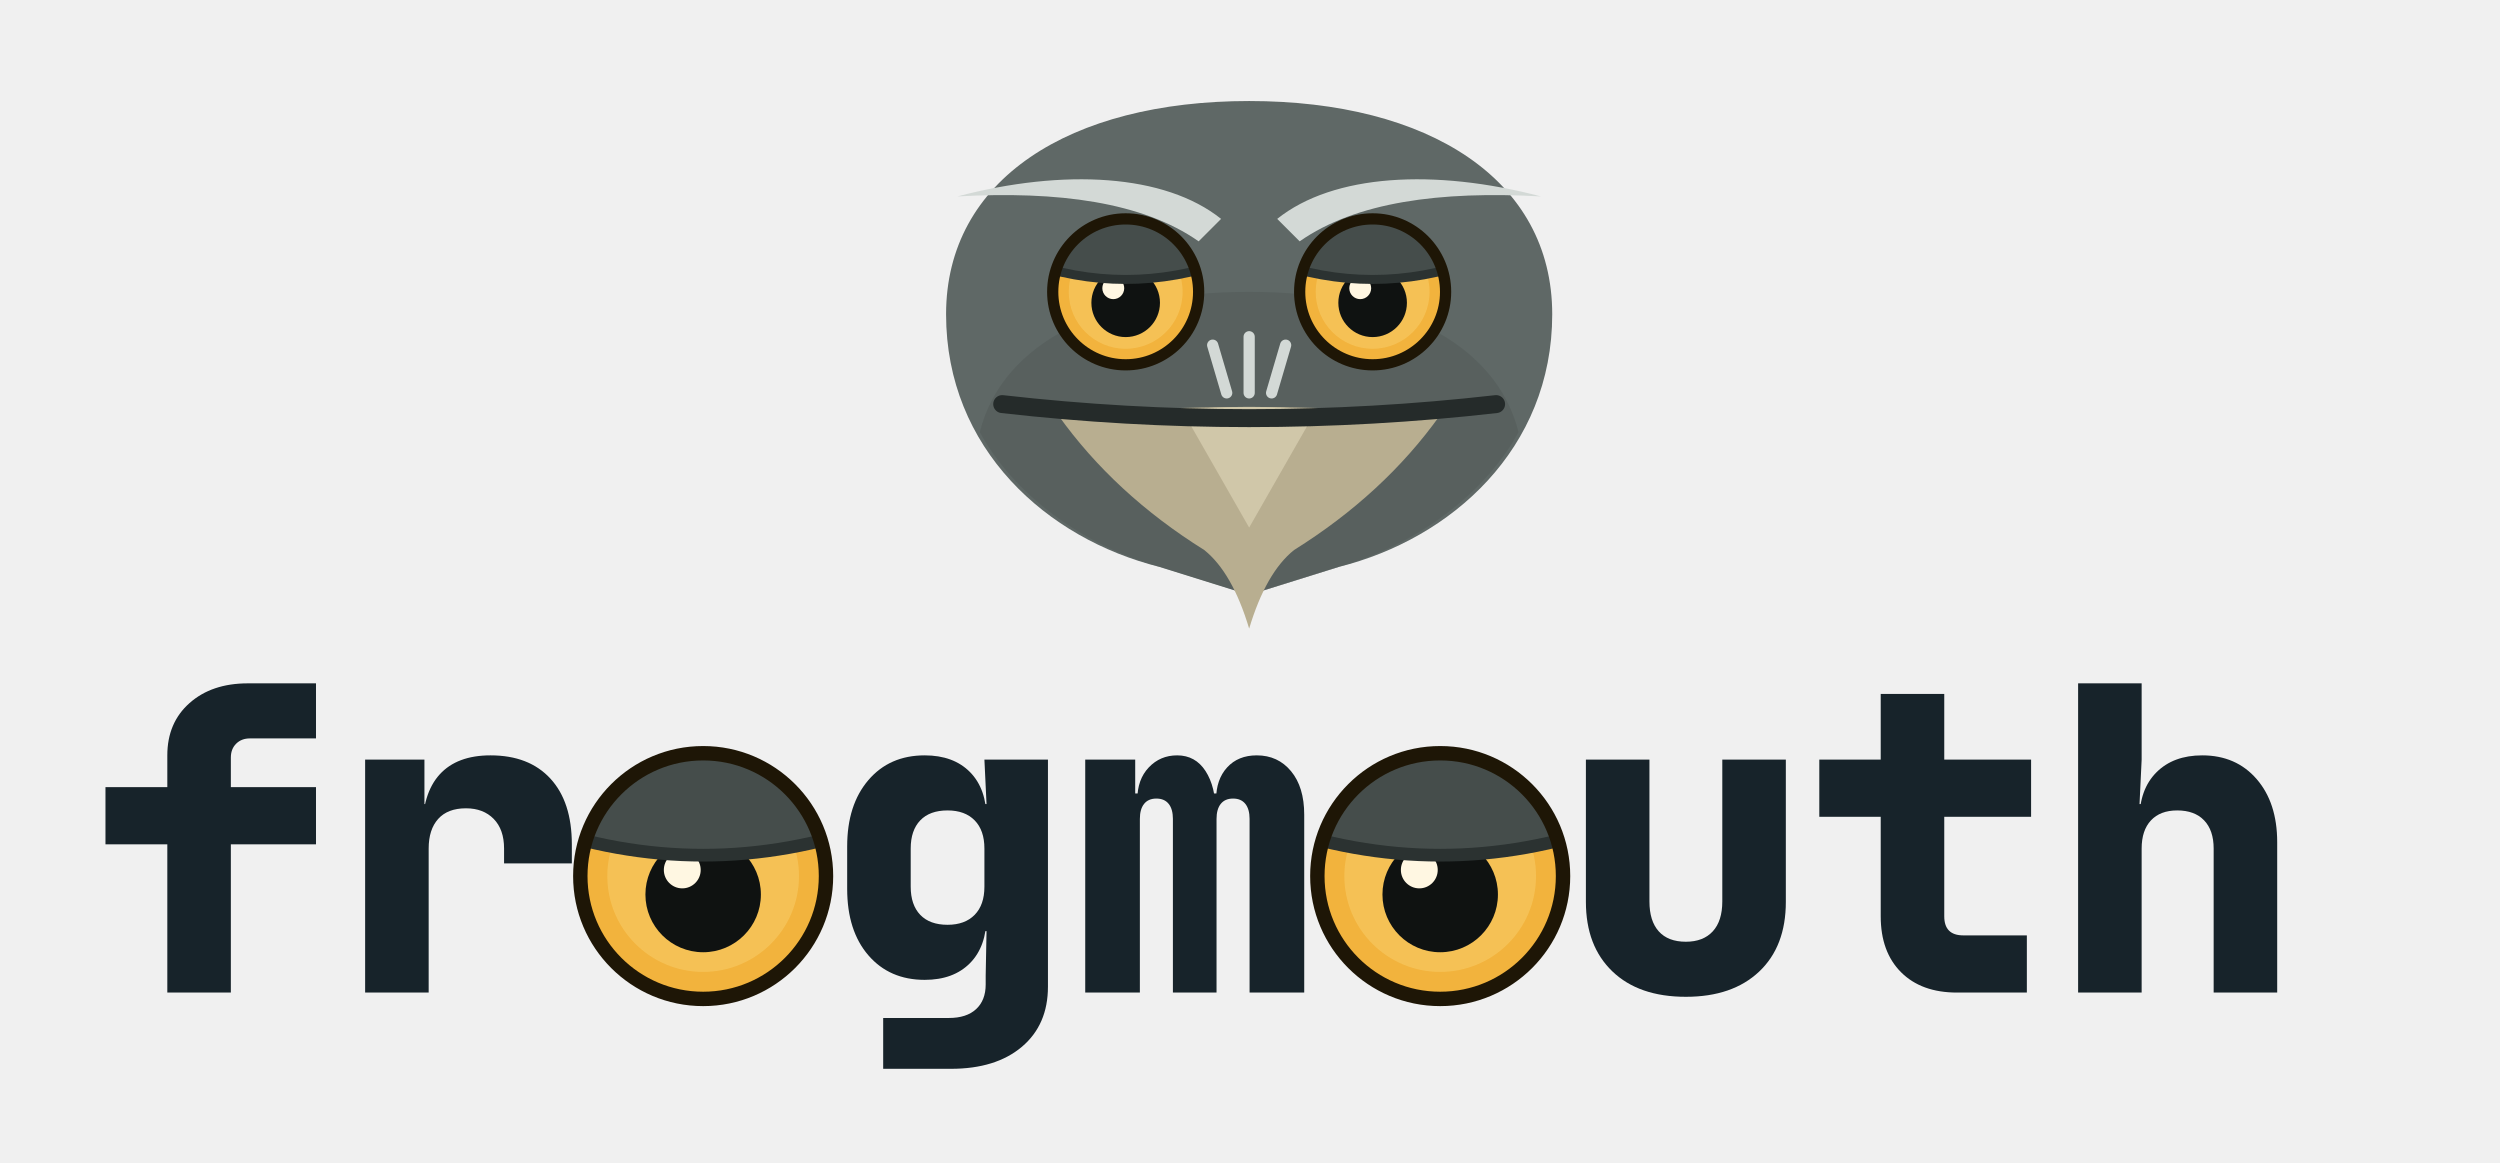
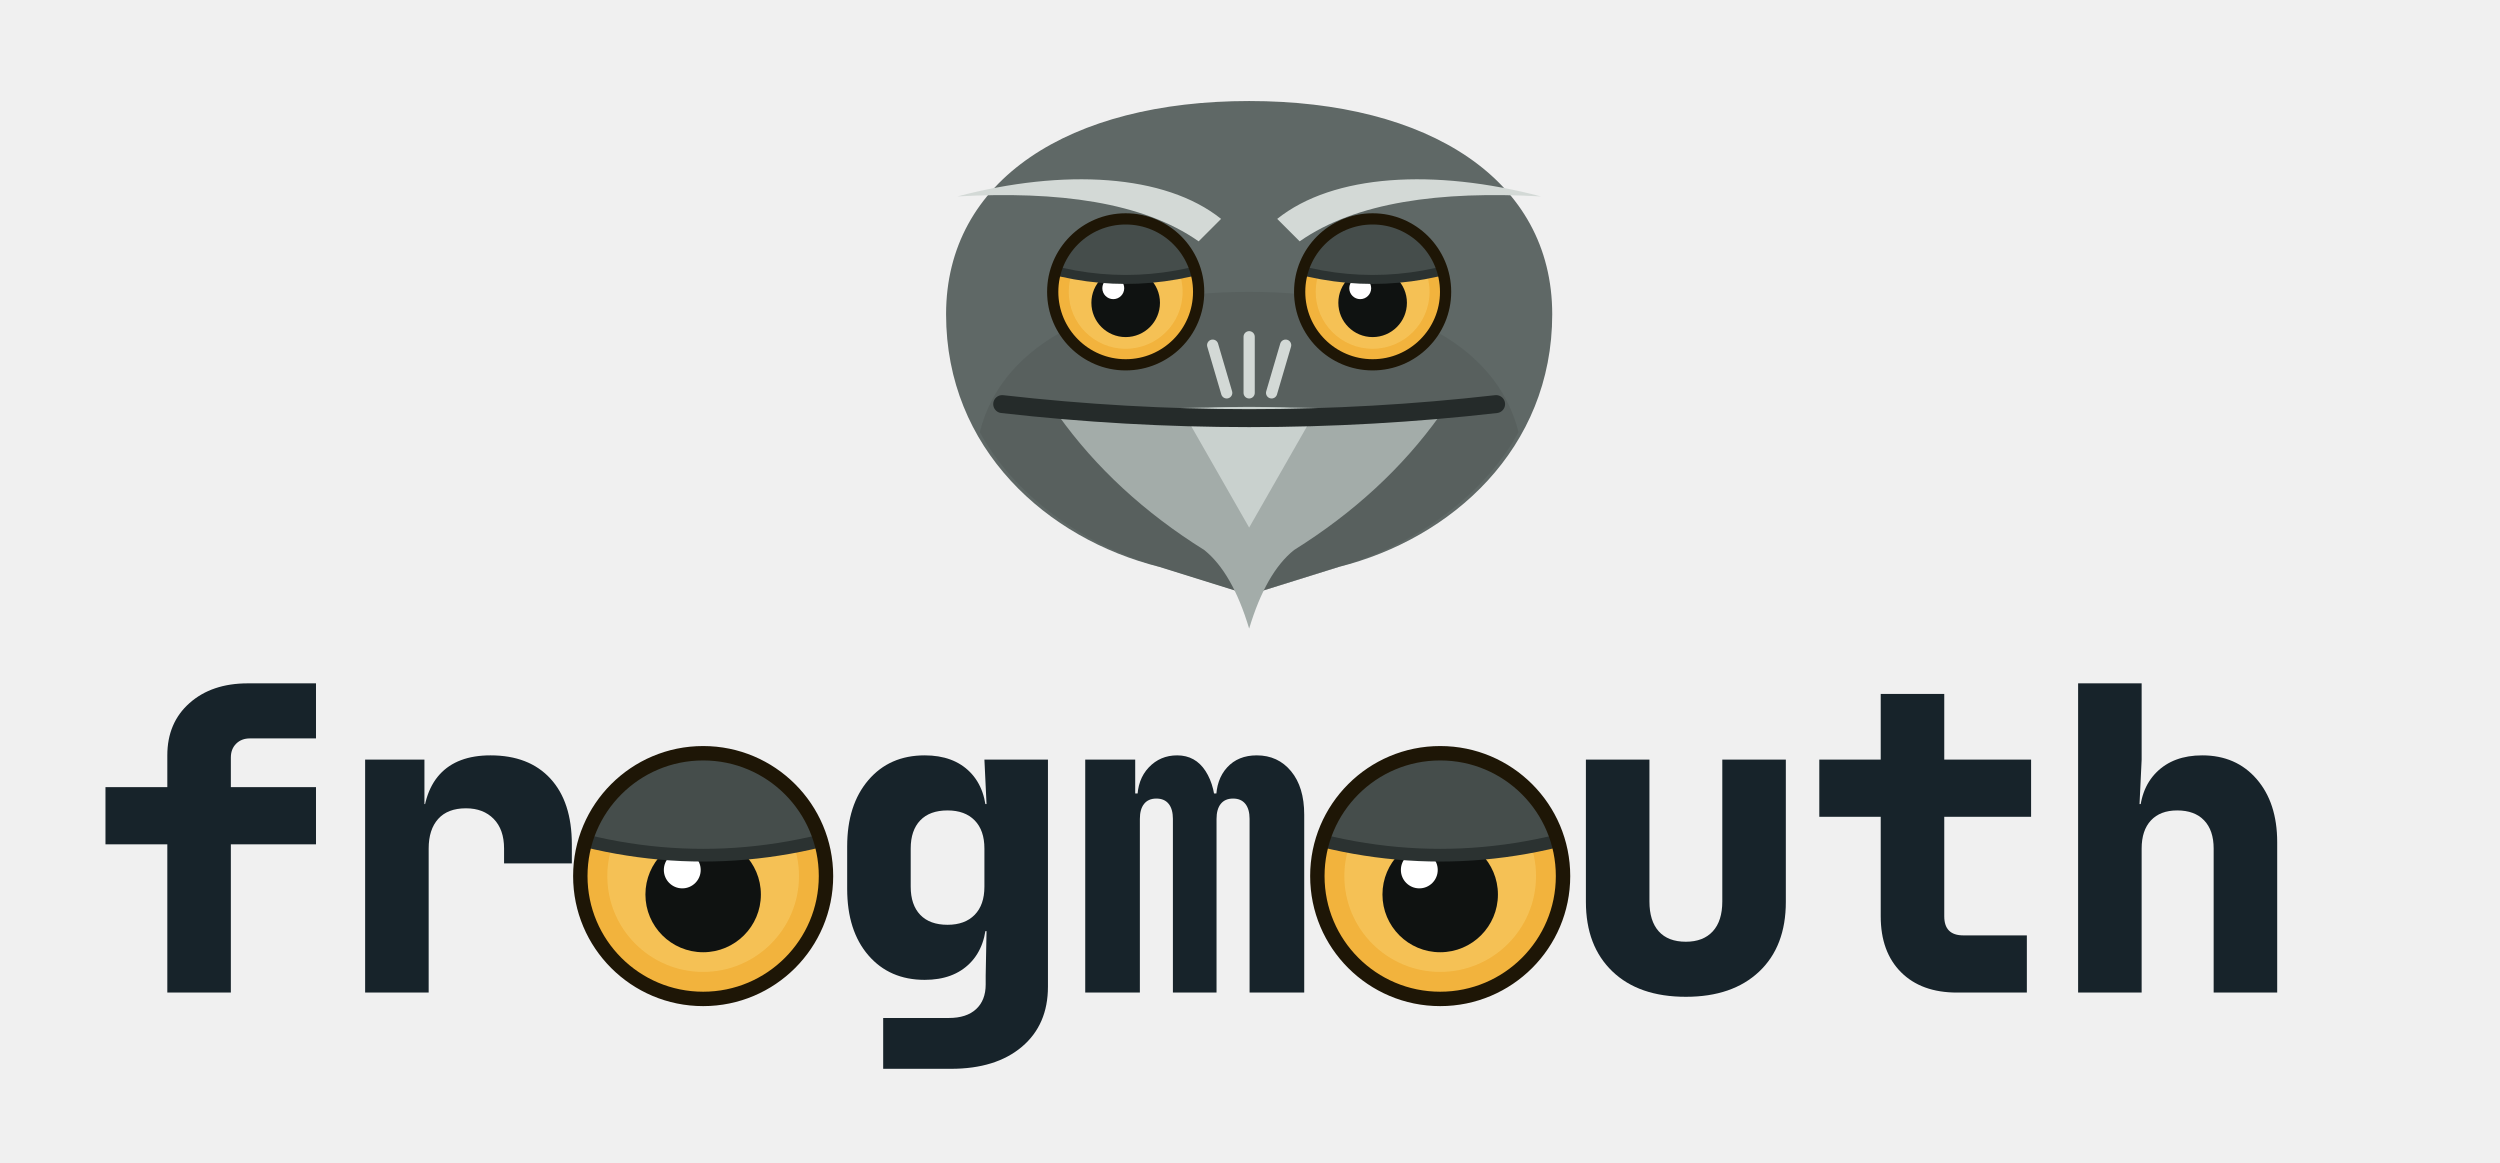
<svg xmlns="http://www.w3.org/2000/svg" viewBox="0 0 472.16 219.62" width="472.16" height="219.62" role="img" aria-label="frogmouth">
  <style>.lid{transform-box:fill-box;animation:blink 7s infinite}@keyframes blink{0%,93%,100%{transform:none}95%{transform:translateY(38%)}}@media (prefers-reduced-motion:reduce){.lid{animation:none}}</style>
  <g transform="translate(168.08 0) scale(1.06)">
    <path fill="#5F6866" d="M10 56C10 32 32 18 64 18C96 18 118 32 118 56C118 80 100 96 80 101L64 106L48 101C28 96 10 80 10 56Z" />
    <path fill="#4F5755" opacity="0.45" d="M16 77C20 61 38 52 64 52C90 52 108 61 112 77C106 88 94 97 80 101L64 106L48 101C34 97 22 88 16 77Z" />
    <path fill="#D3D9D6" d="M59 39C49 31 31 30 12 35C30 34 45 36 55 43Z" />
    <path fill="#D3D9D6" d="M69 39C79 31 97 30 116 35C98 34 83 36 73 43Z" />
    <g transform="translate(42 52)">
      <clipPath id="e31">
        <circle r="12.5" />
      </clipPath>
      <circle r="13" fill="#F2B33D" />
      <circle r="10.14" fill="#F7C860" opacity=".7" />
      <g clip-path="url(#e31)">
        <circle cy="1.95" r="6.11" fill="#0F1211" />
-         <circle cx="-2.21" cy="-0.65" r="1.95" fill="#FFF7E2" />
+         <circle cx="-2.21" cy="-0.65" r="1.95" fill="#FFFFFF" />
        <g class="lid">
          <path fill="#454D4B" d="M-18.2 -39H18.2V-5.46Q0 1.04 -18.2 -5.46Z" />
          <path fill="none" stroke="#2B3231" stroke-width="1.6" stroke-linecap="round" d="M-18.2 -5.46Q0 1.04 18.2 -5.46" />
        </g>
      </g>
      <circle r="13" fill="none" stroke="#1E1606" stroke-width="2" />
    </g>
    <g transform="translate(86 52)">
      <clipPath id="e32">
        <circle r="12.5" />
      </clipPath>
      <circle r="13" fill="#F2B33D" />
      <circle r="10.14" fill="#F7C860" opacity=".7" />
      <g clip-path="url(#e32)">
        <circle cy="1.95" r="6.11" fill="#0F1211" />
-         <circle cx="-2.21" cy="-0.65" r="1.95" fill="#FFF7E2" />
+         <circle cx="-2.21" cy="-0.65" r="1.95" fill="#FFFFFF" />
        <g class="lid">
          <path fill="#454D4B" d="M-18.2 -39H18.2V-5.46Q0 1.04 -18.2 -5.46Z" />
          <path fill="none" stroke="#2B3231" stroke-width="1.6" stroke-linecap="round" d="M-18.2 -5.46Q0 1.04 18.2 -5.46" />
        </g>
      </g>
      <circle r="13" fill="none" stroke="#1E1606" stroke-width="2" />
    </g>
-     <path fill="#B8AE90" d="M30 74Q64 71 98 74Q88 88 72 98Q67 102 64 112Q61 102 56 98Q40 88 30 74Z" />
-     <path fill="#D0C7A9" d="M52 73Q64 72 76 73L64 94Z" />
+     <path fill="#A3ACA9" d="M30 74Q64 71 98 74Q88 88 72 98Q67 102 64 112Q61 102 56 98Q40 88 30 74Z" />
+     <path fill="#C9D1CE" d="M52 73Q64 72 76 73L64 94Z" />
    <path fill="none" stroke="#252B2A" stroke-width="3.2" stroke-linecap="round" d="M20 72Q42 74.5 64 74.5Q86 74.5 108 72" />
    <path fill="none" stroke="#D3D9D6" stroke-width="2" stroke-linecap="round" d="M64 70V60M60 70L57.5 61.5M68 70L70.5 61.5" />
  </g>
  <g transform="translate(16 187.46) scale(0.08)">
    <g fill="#17232A">
      <path transform="translate(0 0) scale(1 -1)" d="M195 0V350H49V485H195V560Q195 637 247.5 683.5Q300 730 385 730H546V600H390Q370 600 357.5 587.5Q345 575 345 555V485H546V350H345V0Z" />
      <path transform="translate(580 0) scale(1 -1)" d="M82 0V550H222V445H260L217 381Q217 470 258.0 515.0Q299 560 378 560Q469 560 519.5 505.0Q570 450 570 350V305H410V340Q410 385 385.5 410.0Q361 435 320 435Q277 435 254.5 410.0Q232 385 232 340V0Z" />
      <path transform="translate(1740 0) scale(1 -1)" d="M145 -180V-60H300Q342 -60 364.5 -39.0Q387 -18 387 19V40L389 145H354L389 180Q389 109 350.0 69.5Q311 30 243 30Q160 30 110.0 88.0Q60 146 60 245V345Q60 443 110.0 501.5Q160 560 243 560Q311 560 350.0 520.5Q389 481 389 410L354 445H389L384 550H534V14Q534 -76 472.5 -128.0Q411 -180 305 -180ZM297 160Q338 160 361.0 183.5Q384 207 384 250V340Q384 383 361.0 406.5Q338 430 297 430Q255 430 232.5 406.5Q210 383 210 340V250Q210 207 232.5 183.5Q255 160 297 160Z" />
      <path transform="translate(2320 0) scale(1 -1)" d="M42 0V550H160V470H184L165 456Q165 503 192.0 531.5Q219 560 259 560Q302 560 326.0 523.0Q350 486 350 425L332 470H360L351 456Q351 503 377.0 531.5Q403 560 447 560Q497 560 528.0 522.5Q559 485 559 420V0H430V410Q430 433 420.0 445.5Q410 458 391 458Q372 458 362.0 445.5Q352 433 352 410V0H249V410Q249 433 239.0 445.5Q229 458 210 458Q191 458 181.0 445.5Q171 433 171 410V0Z" />
      <path transform="translate(3480 0) scale(1 -1)" d="M300 -10Q189 -10 126.5 50.0Q64 110 64 214V550H214V215Q214 169 236.0 144.5Q258 120 300 120Q341 120 363.5 144.5Q386 169 386 215V550H536V214Q536 109 473.0 49.5Q410 -10 300 -10Z" />
      <path transform="translate(4060 0) scale(1 -1)" d="M360 0Q276 0 228.0 48.0Q180 96 180 180V415H35V550H180V705H330V550H535V415H330V180Q330 135 375 135H525V0Z" />
      <path transform="translate(4640 0) scale(1 -1)" d="M66 0V730H216V550L211 445H255L211 410Q211 480 251.0 520.0Q291 560 359 560Q439 560 487.5 504.0Q536 448 536 355V0H386V340Q386 383 363.5 406.5Q341 430 300 430Q260 430 238.0 406.5Q216 383 216 340V0Z" />
    </g>
    <g transform="translate(1460 -275)">
      <clipPath id="e29">
        <circle r="289.5" />
      </clipPath>
      <circle r="290" fill="#F2B33D" />
      <circle r="226.2" fill="#F7C860" opacity=".7" />
      <g clip-path="url(#e29)">
        <circle cy="43.5" r="136.3" fill="#0F1211" />
-         <circle cx="-49.3" cy="-14.5" r="43.5" fill="#FFF7E2" />
+         <circle cx="-49.3" cy="-14.5" r="43.5" fill="#FFFFFF" />
        <g class="lid">
          <path fill="#454D4B" d="M-406 -870H406V-121.8Q0 23.2 -406 -121.8Z" />
          <path fill="none" stroke="#2B3231" stroke-width="30" stroke-linecap="round" d="M-406 -121.8Q0 23.2 406 -121.8" />
        </g>
      </g>
      <circle r="290" fill="none" stroke="#1E1606" stroke-width="34" />
    </g>
    <g transform="translate(3200 -275)">
      <clipPath id="e30">
        <circle r="289.5" />
      </clipPath>
      <circle r="290" fill="#F2B33D" />
      <circle r="226.2" fill="#F7C860" opacity=".7" />
      <g clip-path="url(#e30)">
        <circle cy="43.5" r="136.3" fill="#0F1211" />
-         <circle cx="-49.3" cy="-14.5" r="43.5" fill="#FFF7E2" />
+         <circle cx="-49.3" cy="-14.5" r="43.5" fill="#FFFFFF" />
        <g class="lid">
          <path fill="#454D4B" d="M-406 -870H406V-121.8Q0 23.2 -406 -121.8Z" />
          <path fill="none" stroke="#2B3231" stroke-width="30" stroke-linecap="round" d="M-406 -121.8Q0 23.2 406 -121.8" />
        </g>
      </g>
      <circle r="290" fill="none" stroke="#1E1606" stroke-width="34" />
    </g>
  </g>
</svg>
